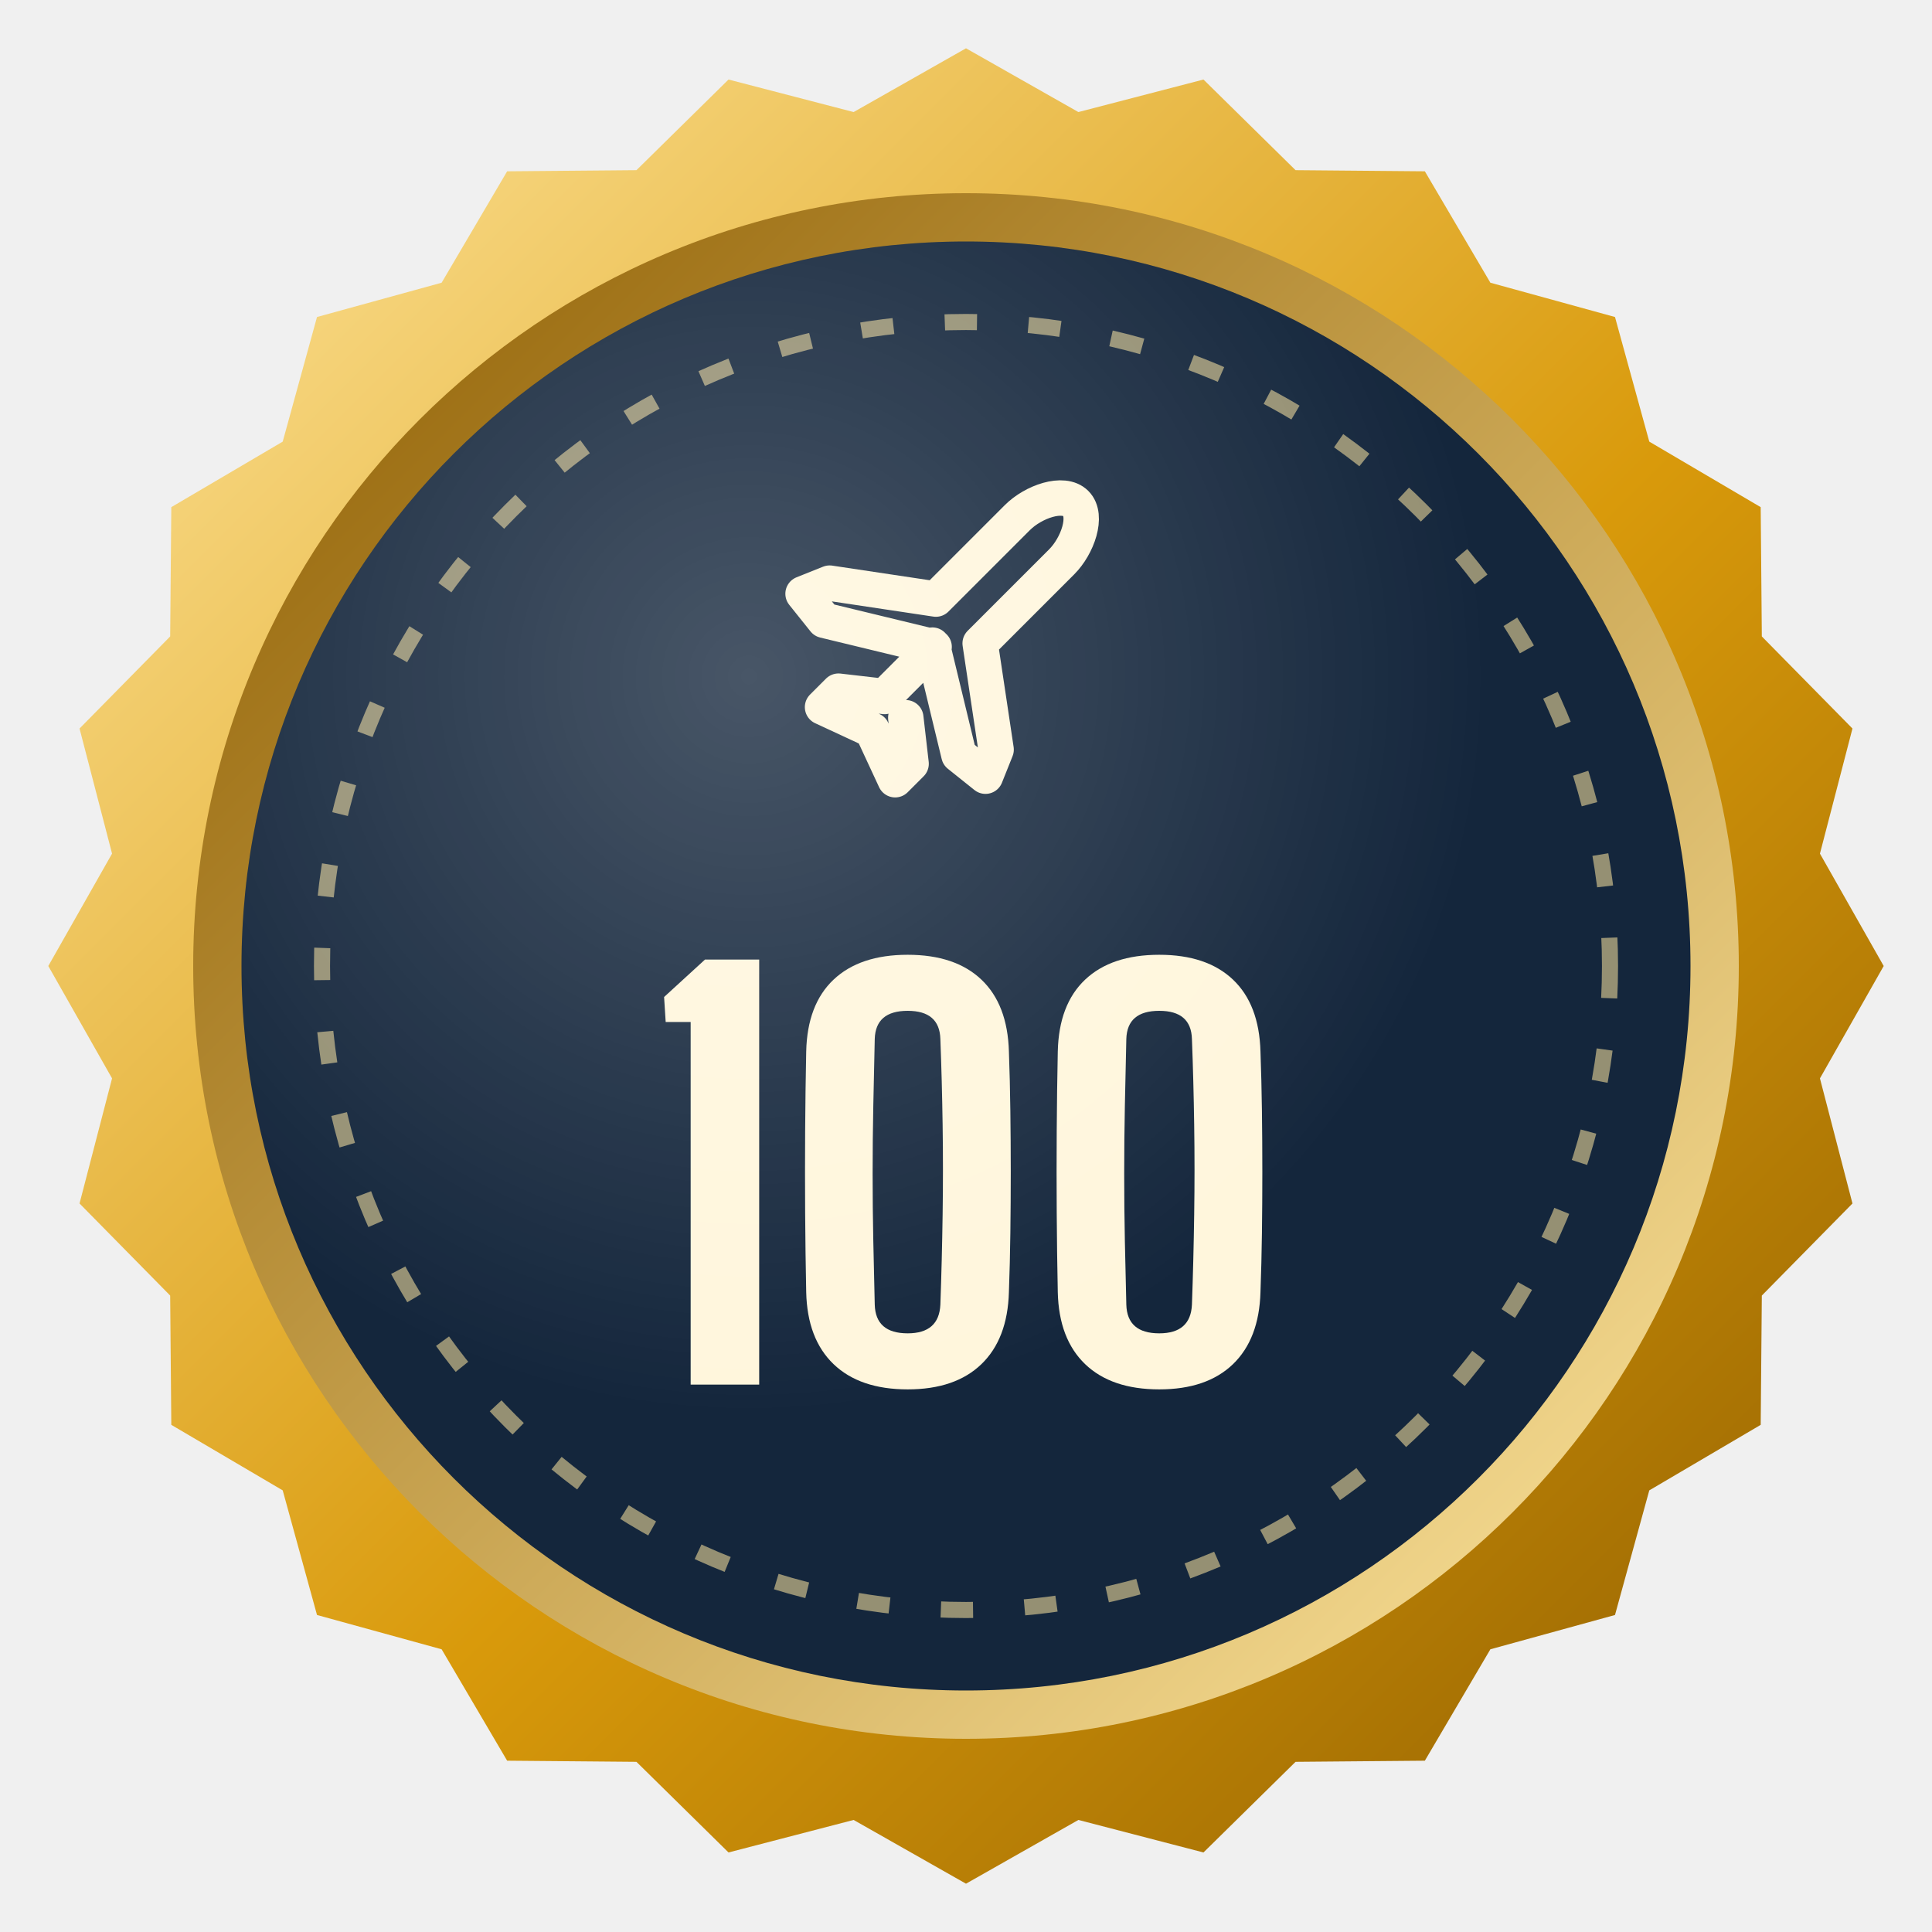
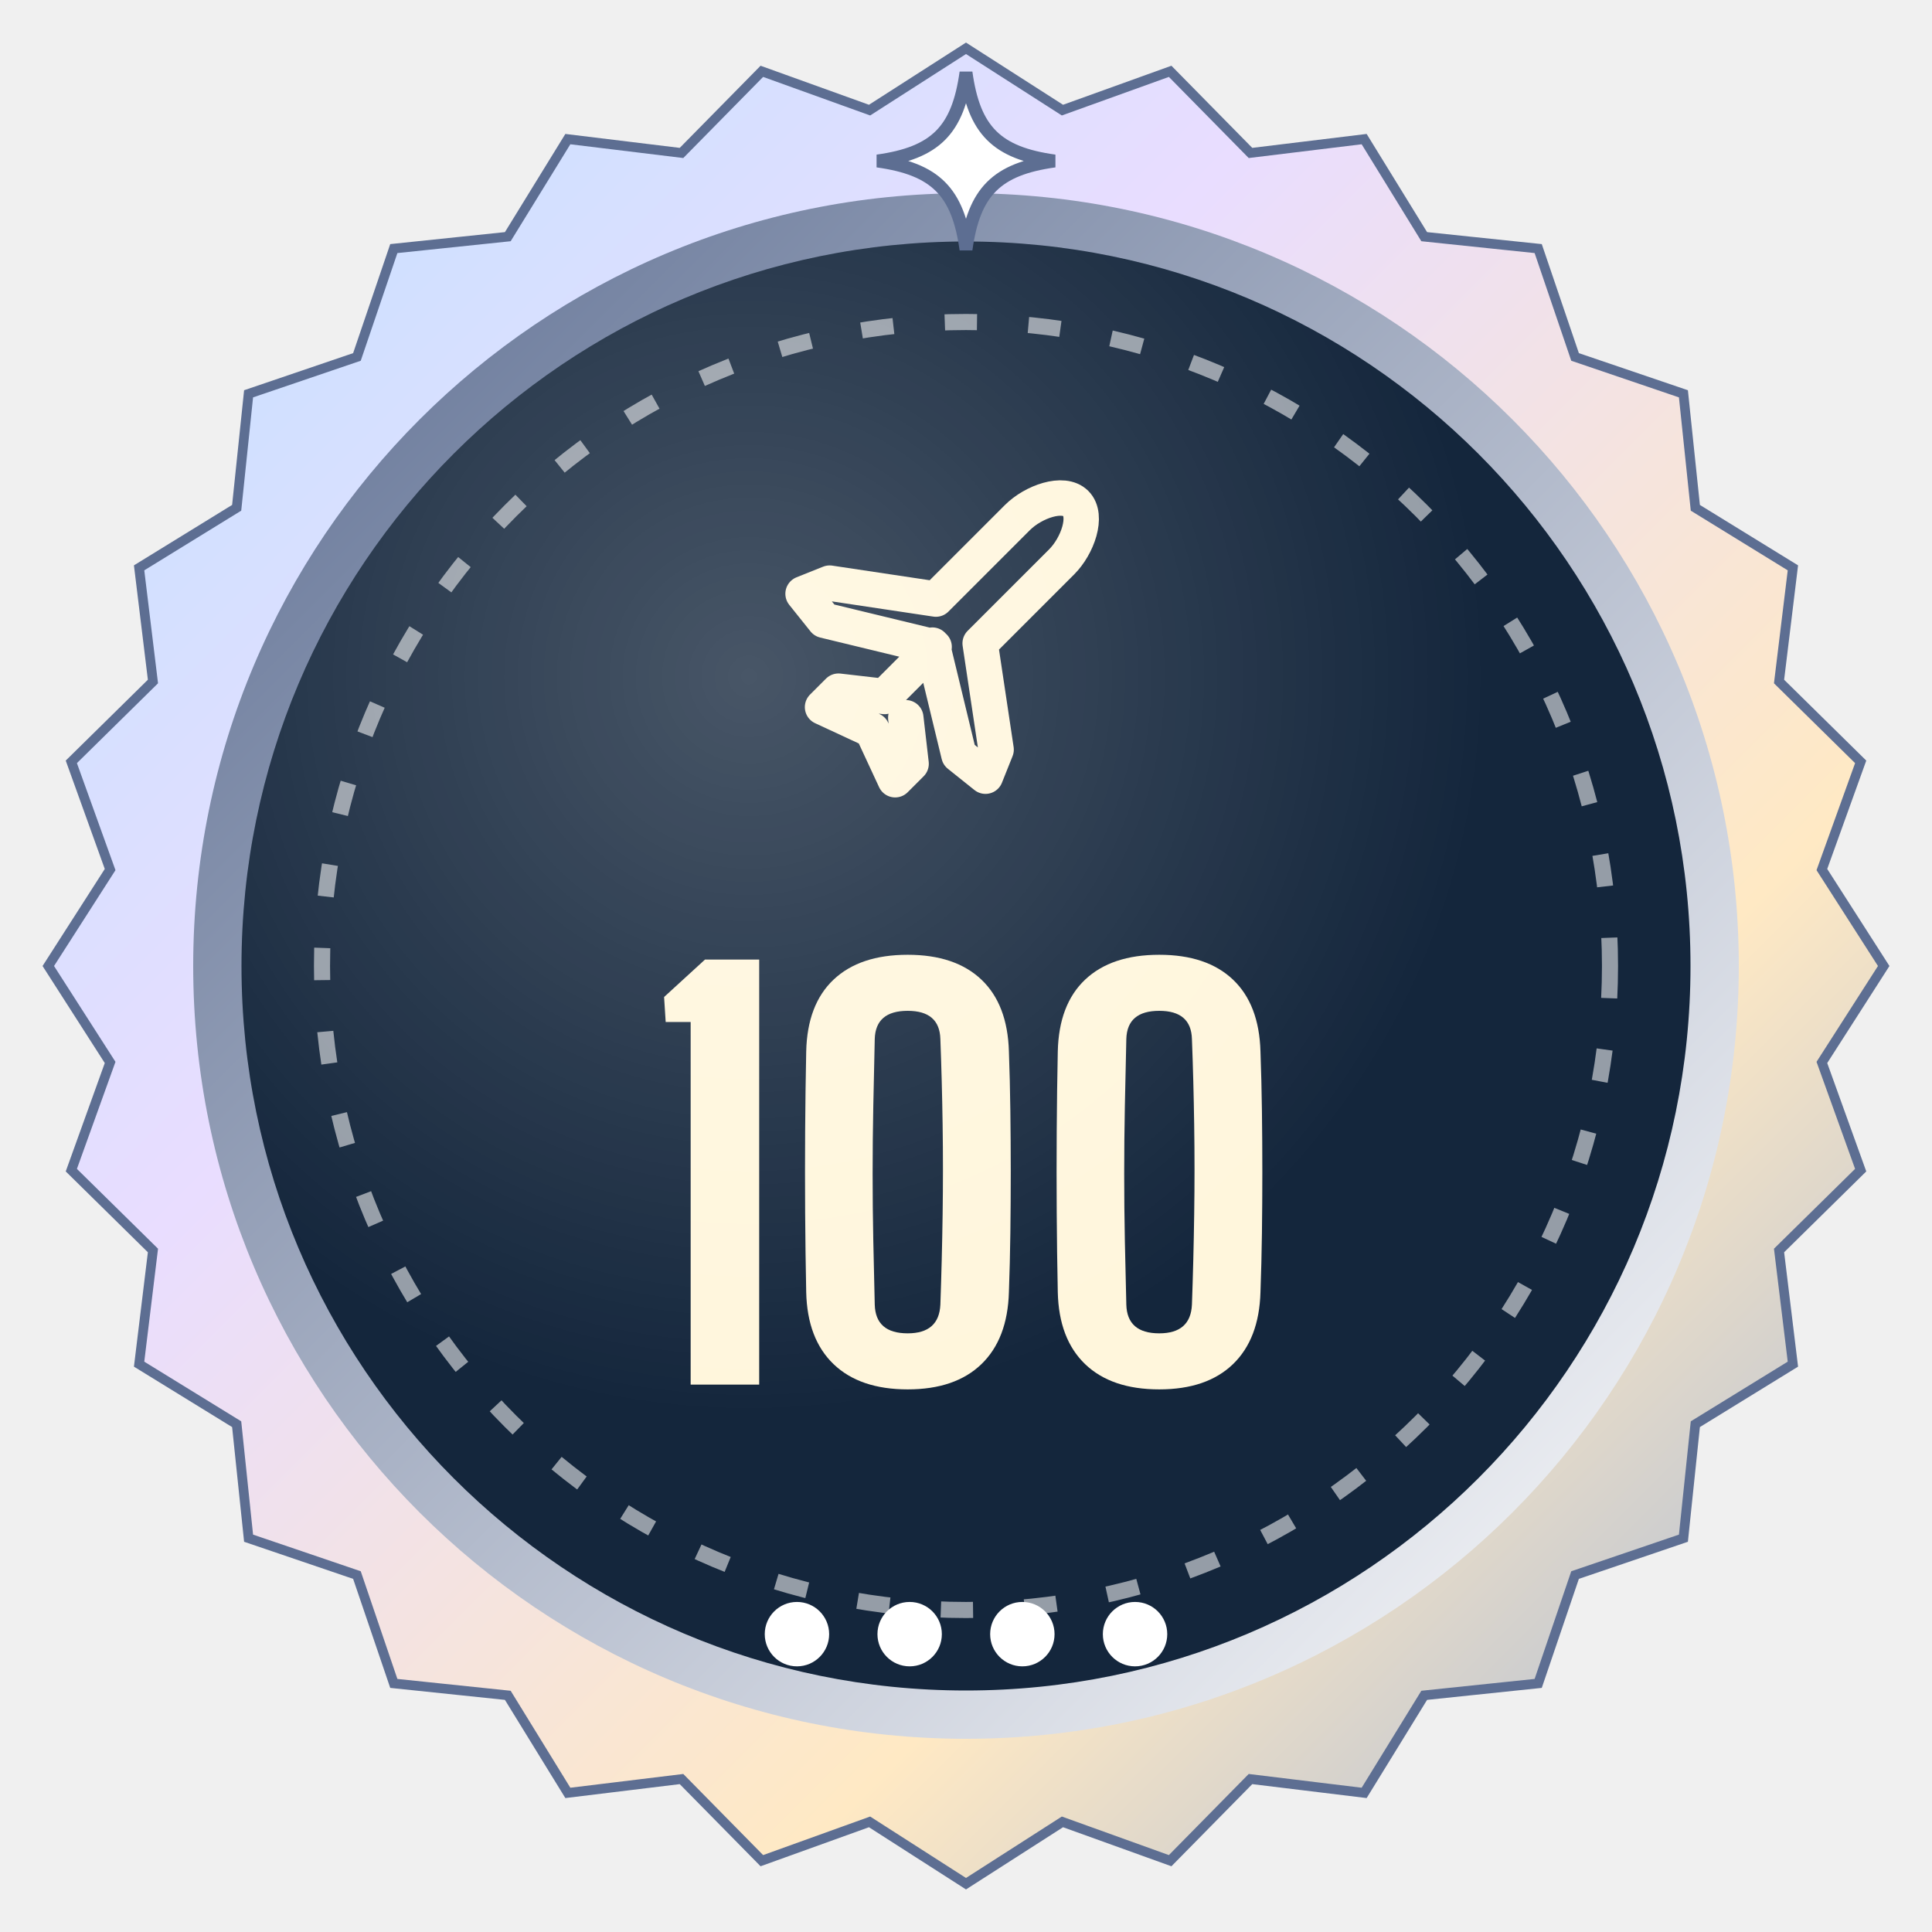
<svg xmlns="http://www.w3.org/2000/svg" viewBox="0 0 120 120">
  <defs>
    <linearGradient id="m" x1="0" y1="0" x2="1" y2="1">
-       <stop offset="0" stop-color="#FFE7A0" />
-       <stop offset=".55" stop-color="#D99A0B" />
-       <stop offset="1" stop-color="#8F5E00" />
+       <stop offset="0" stop-color="#FFFFFF" />
+       <stop offset=".55" stop-color="#B9C6DC" />
+       <stop offset="1" stop-color="#5D6E92" />
    </linearGradient>
    <linearGradient id="m2" x1="1" y1="1" x2="0" y2="0">
-       <stop offset="0" stop-color="#FFE7A0" />
-       <stop offset="1" stop-color="#8F5E00" />
+       <stop offset="0" stop-color="#FFFFFF" />
+       <stop offset="1" stop-color="#5D6E92" />
    </linearGradient>
    <radialGradient id="e" cx=".35" cy=".3" r=".85">
      <stop offset="0" stop-color="#fff" stop-opacity=".22" />
      <stop offset=".6" stop-color="#fff" stop-opacity="0" />
    </radialGradient>
+     <linearGradient id="ir" x1="0" y1="0" x2="1" y2="1">
+       <stop offset="0" stop-color="#BFE3FF" />
+       <stop offset=".35" stop-color="#E9DDFF" />
+       <stop offset=".7" stop-color="#FFE9C4" />
+       <stop offset="1" stop-color="#9FB4D8" />
+     </linearGradient>
  </defs>
-   <path d="M60.00,3.00 L66.98,6.96 L74.75,4.94 L80.47,10.57 L88.50,10.64 L92.57,17.56 L100.31,19.69 L102.44,27.43 L109.36,31.50 L109.43,39.53 L115.06,45.25 L113.04,53.02 L117.00,60.00 L113.04,66.98 L115.06,74.75 L109.43,80.47 L109.36,88.50 L102.44,92.57 L100.31,100.31 L92.57,102.44 L88.50,109.36 L80.47,109.43 L74.75,115.06 L66.98,113.04 L60.00,117.00 L53.02,113.04 L45.25,115.06 L39.53,109.43 L31.50,109.36 L27.43,102.44 L19.69,100.31 L17.56,92.57 L10.64,88.50 L10.57,80.47 L4.94,74.75 L6.96,66.98 L3.00,60.00 L6.96,53.02 L4.94,45.25 L10.57,39.53 L10.64,31.50 L17.56,27.43 L19.69,19.69 L27.43,17.56 L31.50,10.64 L39.53,10.57 L45.25,4.94 L53.02,6.96Z" fill="url(#m)" />
+   <path d="M60.00,3.00 L65.99,6.84 L72.68,4.43 L77.67,9.50 L84.73,8.64 L88.46,14.70 L95.54,15.44 L97.83,22.17 L104.56,24.46 L105.30,31.54 L111.36,35.27 L110.50,42.33 L115.57,47.32 L113.16,54.01 L117.00,60.00 L113.16,65.99 L115.57,72.68 L110.50,77.67 L111.36,84.73 L105.30,88.46 L104.56,95.54 L97.83,97.83 L95.54,104.56 L88.46,105.30 L84.73,111.36 L77.67,110.50 L72.68,115.57 L65.99,113.16 L60.00,117.00 L54.01,113.16 L47.32,115.57 L42.33,110.50 L35.27,111.36 L31.54,105.30 L24.46,104.56 L22.17,97.83 L15.44,95.54 L14.70,88.46 L8.64,84.73 L9.50,77.67 L4.43,72.68 L6.84,65.99 L3.00,60.00 L6.84,54.01 L4.43,47.32 L9.50,42.33 L8.64,35.27 L14.70,31.54 L15.44,24.46 L22.17,22.17 L24.46,15.44 L31.54,14.70 L35.27,8.64 L42.33,9.50 L47.32,4.43 L54.01,6.84Z" fill="url(#ir)" stroke="#5D6E92" stroke-width=".6" />
  <circle cx="60" cy="60" r="48" fill="url(#m2)" />
  <circle cx="60" cy="60" r="45" fill="#14263C" />
-   <circle cx="60" cy="60" r="40" fill="none" stroke="#FFE7A0" stroke-opacity=".55" stroke-width="1" stroke-dasharray="2 3.2" />
+   <circle cx="60" cy="60" r="40" fill="none" stroke="#FFFFFF" stroke-opacity=".55" stroke-width="1" stroke-dasharray="2 3.2" />
  <g transform="translate(46.8 25) scale(1.1)" fill="none" stroke="#FFF6DC" stroke-width="2" stroke-linecap="round" stroke-linejoin="round">
    <path d="M10.2 13.8 4 12.3l-1.2-1.5 1.5-.6 6 .9 4.6-4.6c.9-.9 2.6-1.5 3.3-.8.7.7.1 2.4-.8 3.3l-4.6 4.6.9 6-.6 1.5-1.5-1.2-1.5-6.2M10.2 13.8 7.4 16.6l-2.6-.3-.9.9 2.8 1.3 1.3 2.8.9-.9-.3-2.6" />
  </g>
  <path d="M42.898 86.0V63.477H41.347L41.248 61.926L43.789 59.6H47.155V86.0ZM56.378 86.297Q53.408 86.297 51.775 84.73Q50.141 83.162 50.075 80.258Q50.026 77.849 50.009 75.316Q49.993 72.784 50.009 70.251Q50.026 67.718 50.075 65.309Q50.141 62.389 51.775 60.846Q53.408 59.303 56.378 59.303Q59.332 59.303 60.957 60.846Q62.582 62.389 62.665 65.309Q62.731 67.124 62.755 69.013Q62.78 70.903 62.78 72.808Q62.78 74.714 62.755 76.587Q62.731 78.46 62.665 80.258Q62.582 83.162 60.957 84.73Q59.332 86.297 56.378 86.297ZM56.378 82.816Q58.325 82.816 58.408 81.034Q58.507 78.278 58.548 75.448Q58.589 72.618 58.548 69.855Q58.507 67.091 58.408 64.534Q58.358 62.784 56.378 62.784Q54.382 62.784 54.332 64.534Q54.283 66.596 54.242 68.7Q54.2 70.803 54.2 72.907Q54.2 75.011 54.242 77.057Q54.283 79.103 54.332 81.034Q54.382 82.816 56.378 82.816ZM72.004 86.297Q69.034 86.297 67.4 84.73Q65.767 83.162 65.701 80.258Q65.651 77.849 65.635 75.316Q65.618 72.784 65.635 70.251Q65.651 67.718 65.701 65.309Q65.767 62.389 67.4 60.846Q69.034 59.303 72.004 59.303Q74.957 59.303 76.583 60.846Q78.208 62.389 78.29 65.309Q78.356 67.124 78.381 69.013Q78.406 70.903 78.406 72.808Q78.406 74.714 78.381 76.587Q78.356 78.46 78.29 80.258Q78.208 83.162 76.583 84.73Q74.957 86.297 72.004 86.297ZM72.004 82.816Q73.951 82.816 74.033 81.034Q74.132 78.278 74.173 75.448Q74.215 72.618 74.173 69.855Q74.132 67.091 74.033 64.534Q73.984 62.784 72.004 62.784Q70.007 62.784 69.958 64.534Q69.908 66.596 69.867 68.7Q69.826 70.803 69.826 72.907Q69.826 75.011 69.867 77.057Q69.908 79.103 69.958 81.034Q70.007 82.816 72.004 82.816Z" fill="#FFF6DC" />
+   <circle cx="49.5" cy="101.5" r="2" fill="#FFFFFF" />
+   <circle cx="56.5" cy="101.5" r="2" fill="#FFFFFF" />
+   <circle cx="63.5" cy="101.5" r="2" fill="#FFFFFF" />
+   <circle cx="70.5" cy="101.5" r="2" fill="#FFFFFF" />
  <circle cx="60" cy="60" r="45" fill="url(#e)" />
+   <path d="M60 4.5c.5 3.6 1.9 5 5.5 5.5-3.6.5-5 1.9-5.5 5.5-.5-3.6-1.9-5-5.5-5.5 3.6-.5 5-1.9 5.5-5.5Z" fill="#FFFFFF" stroke="#5D6E92" stroke-width=".8" />
</svg>
